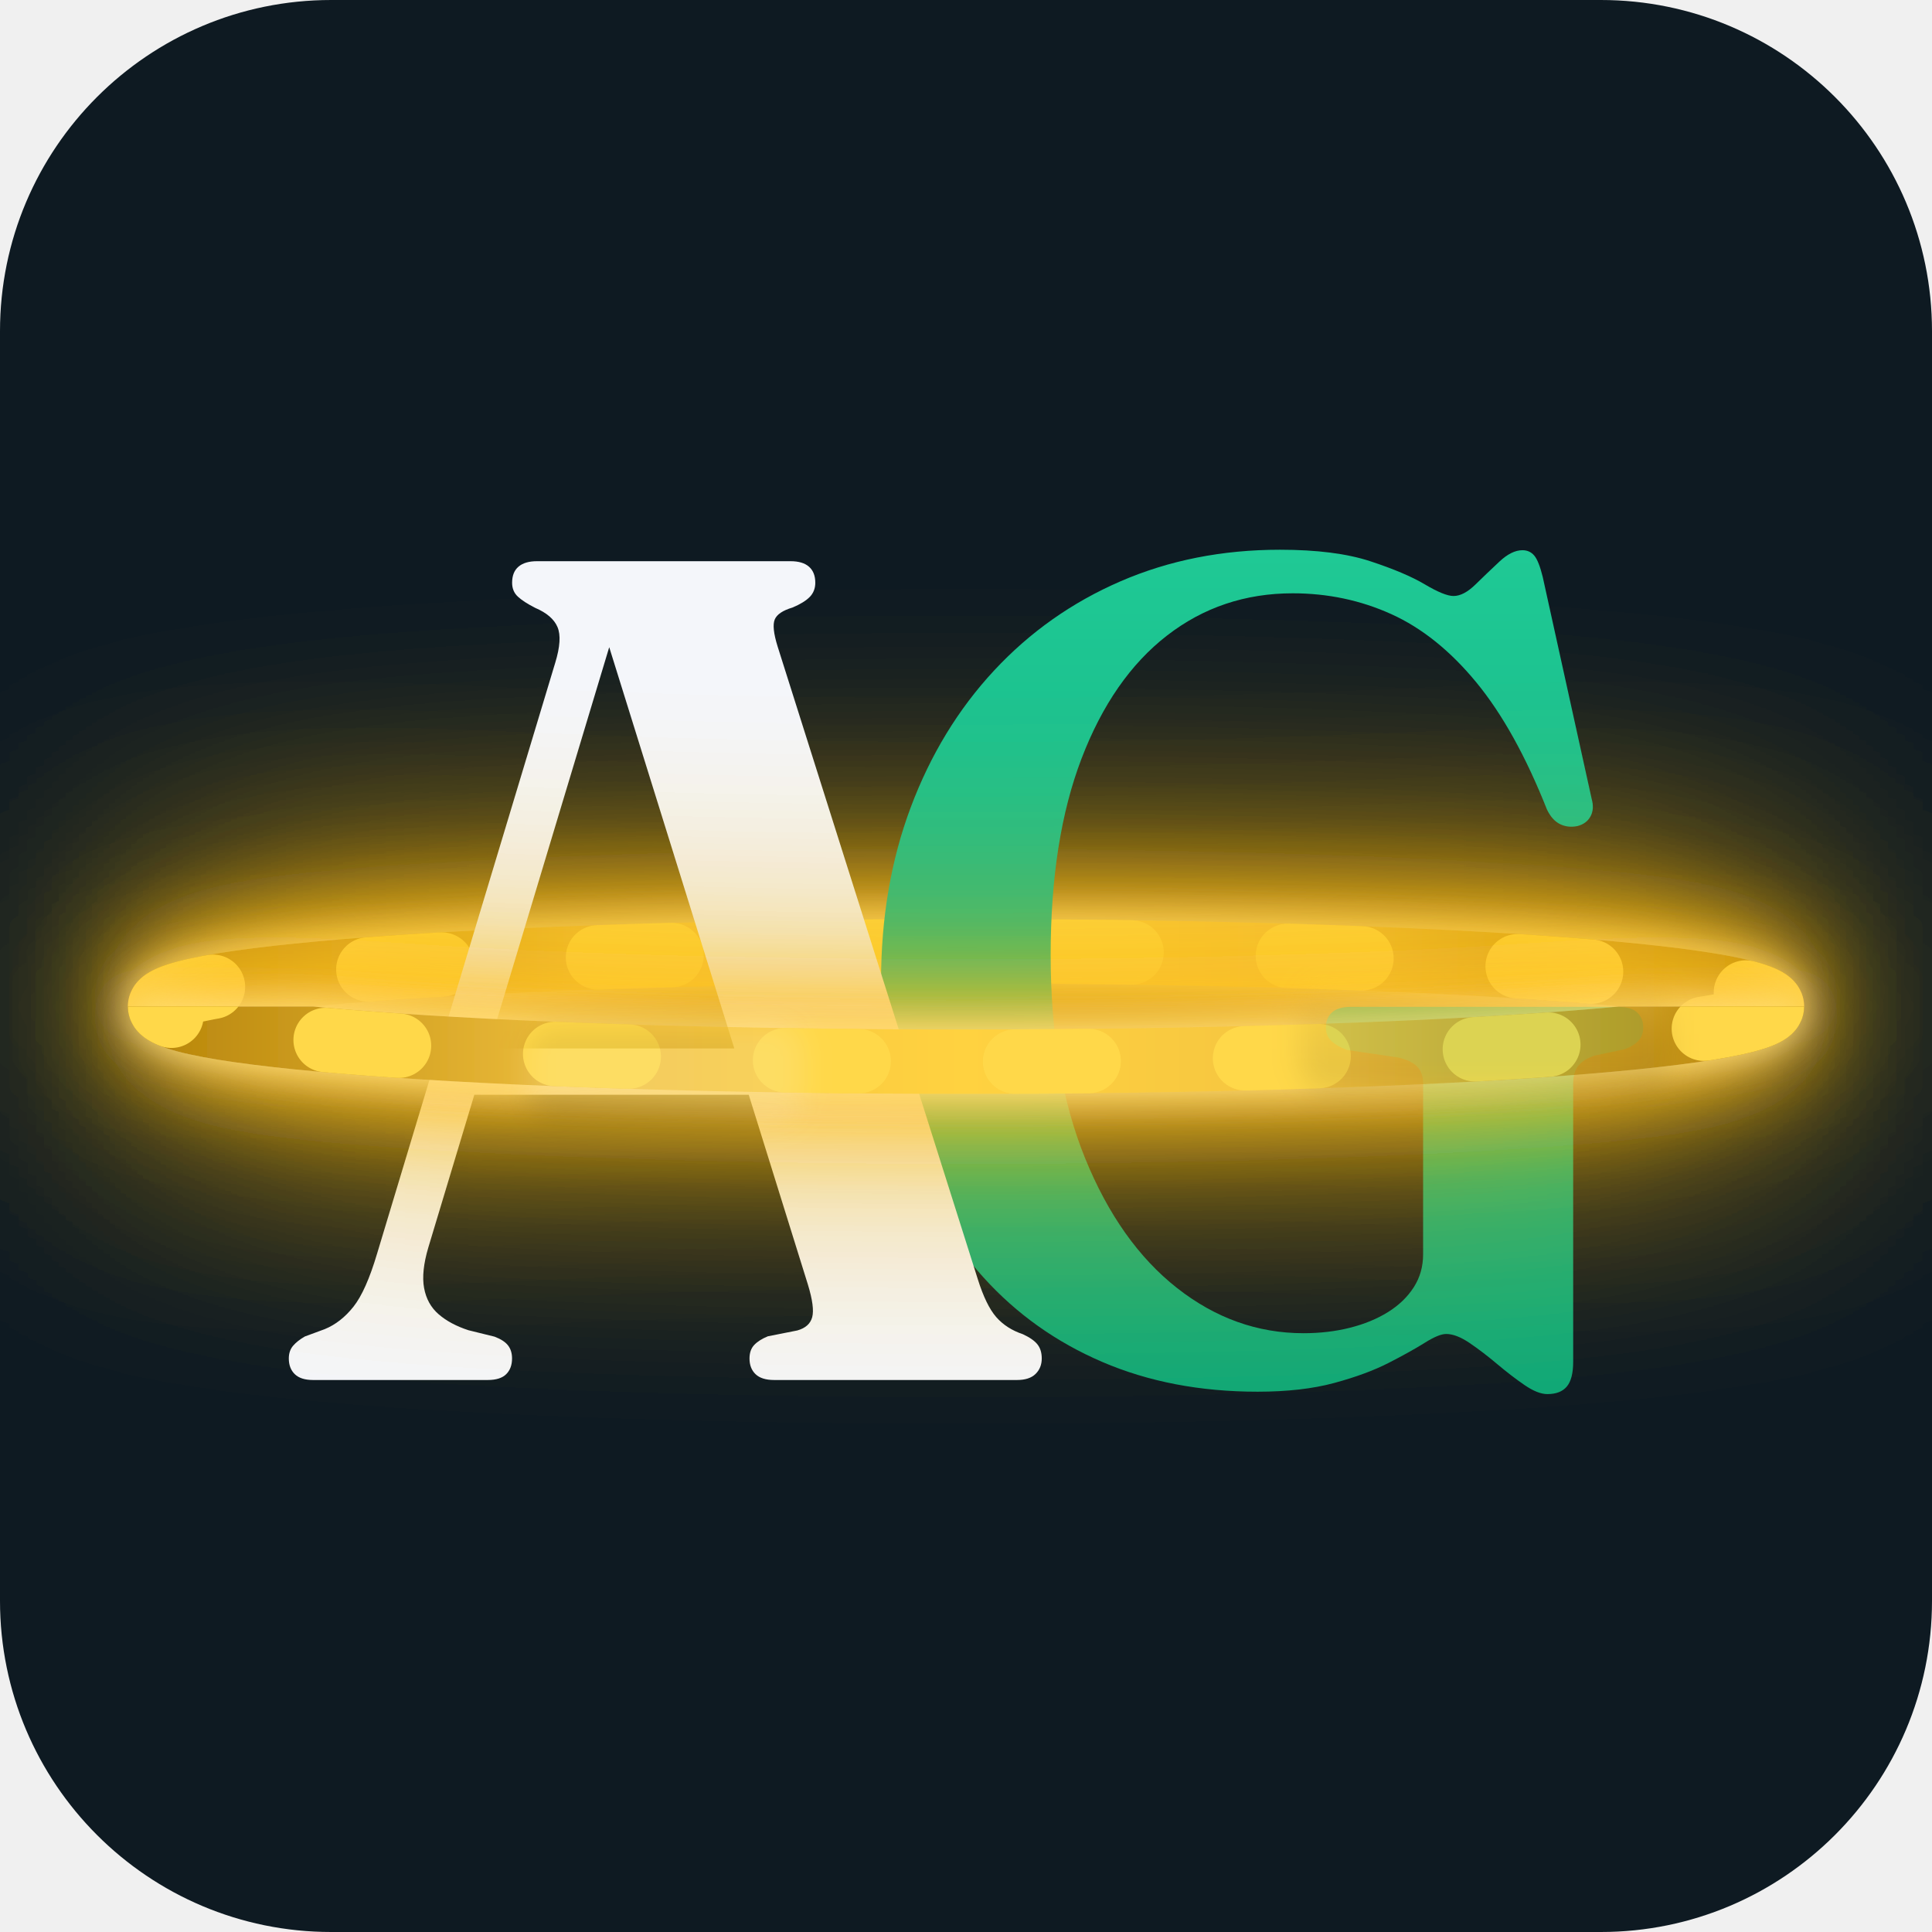
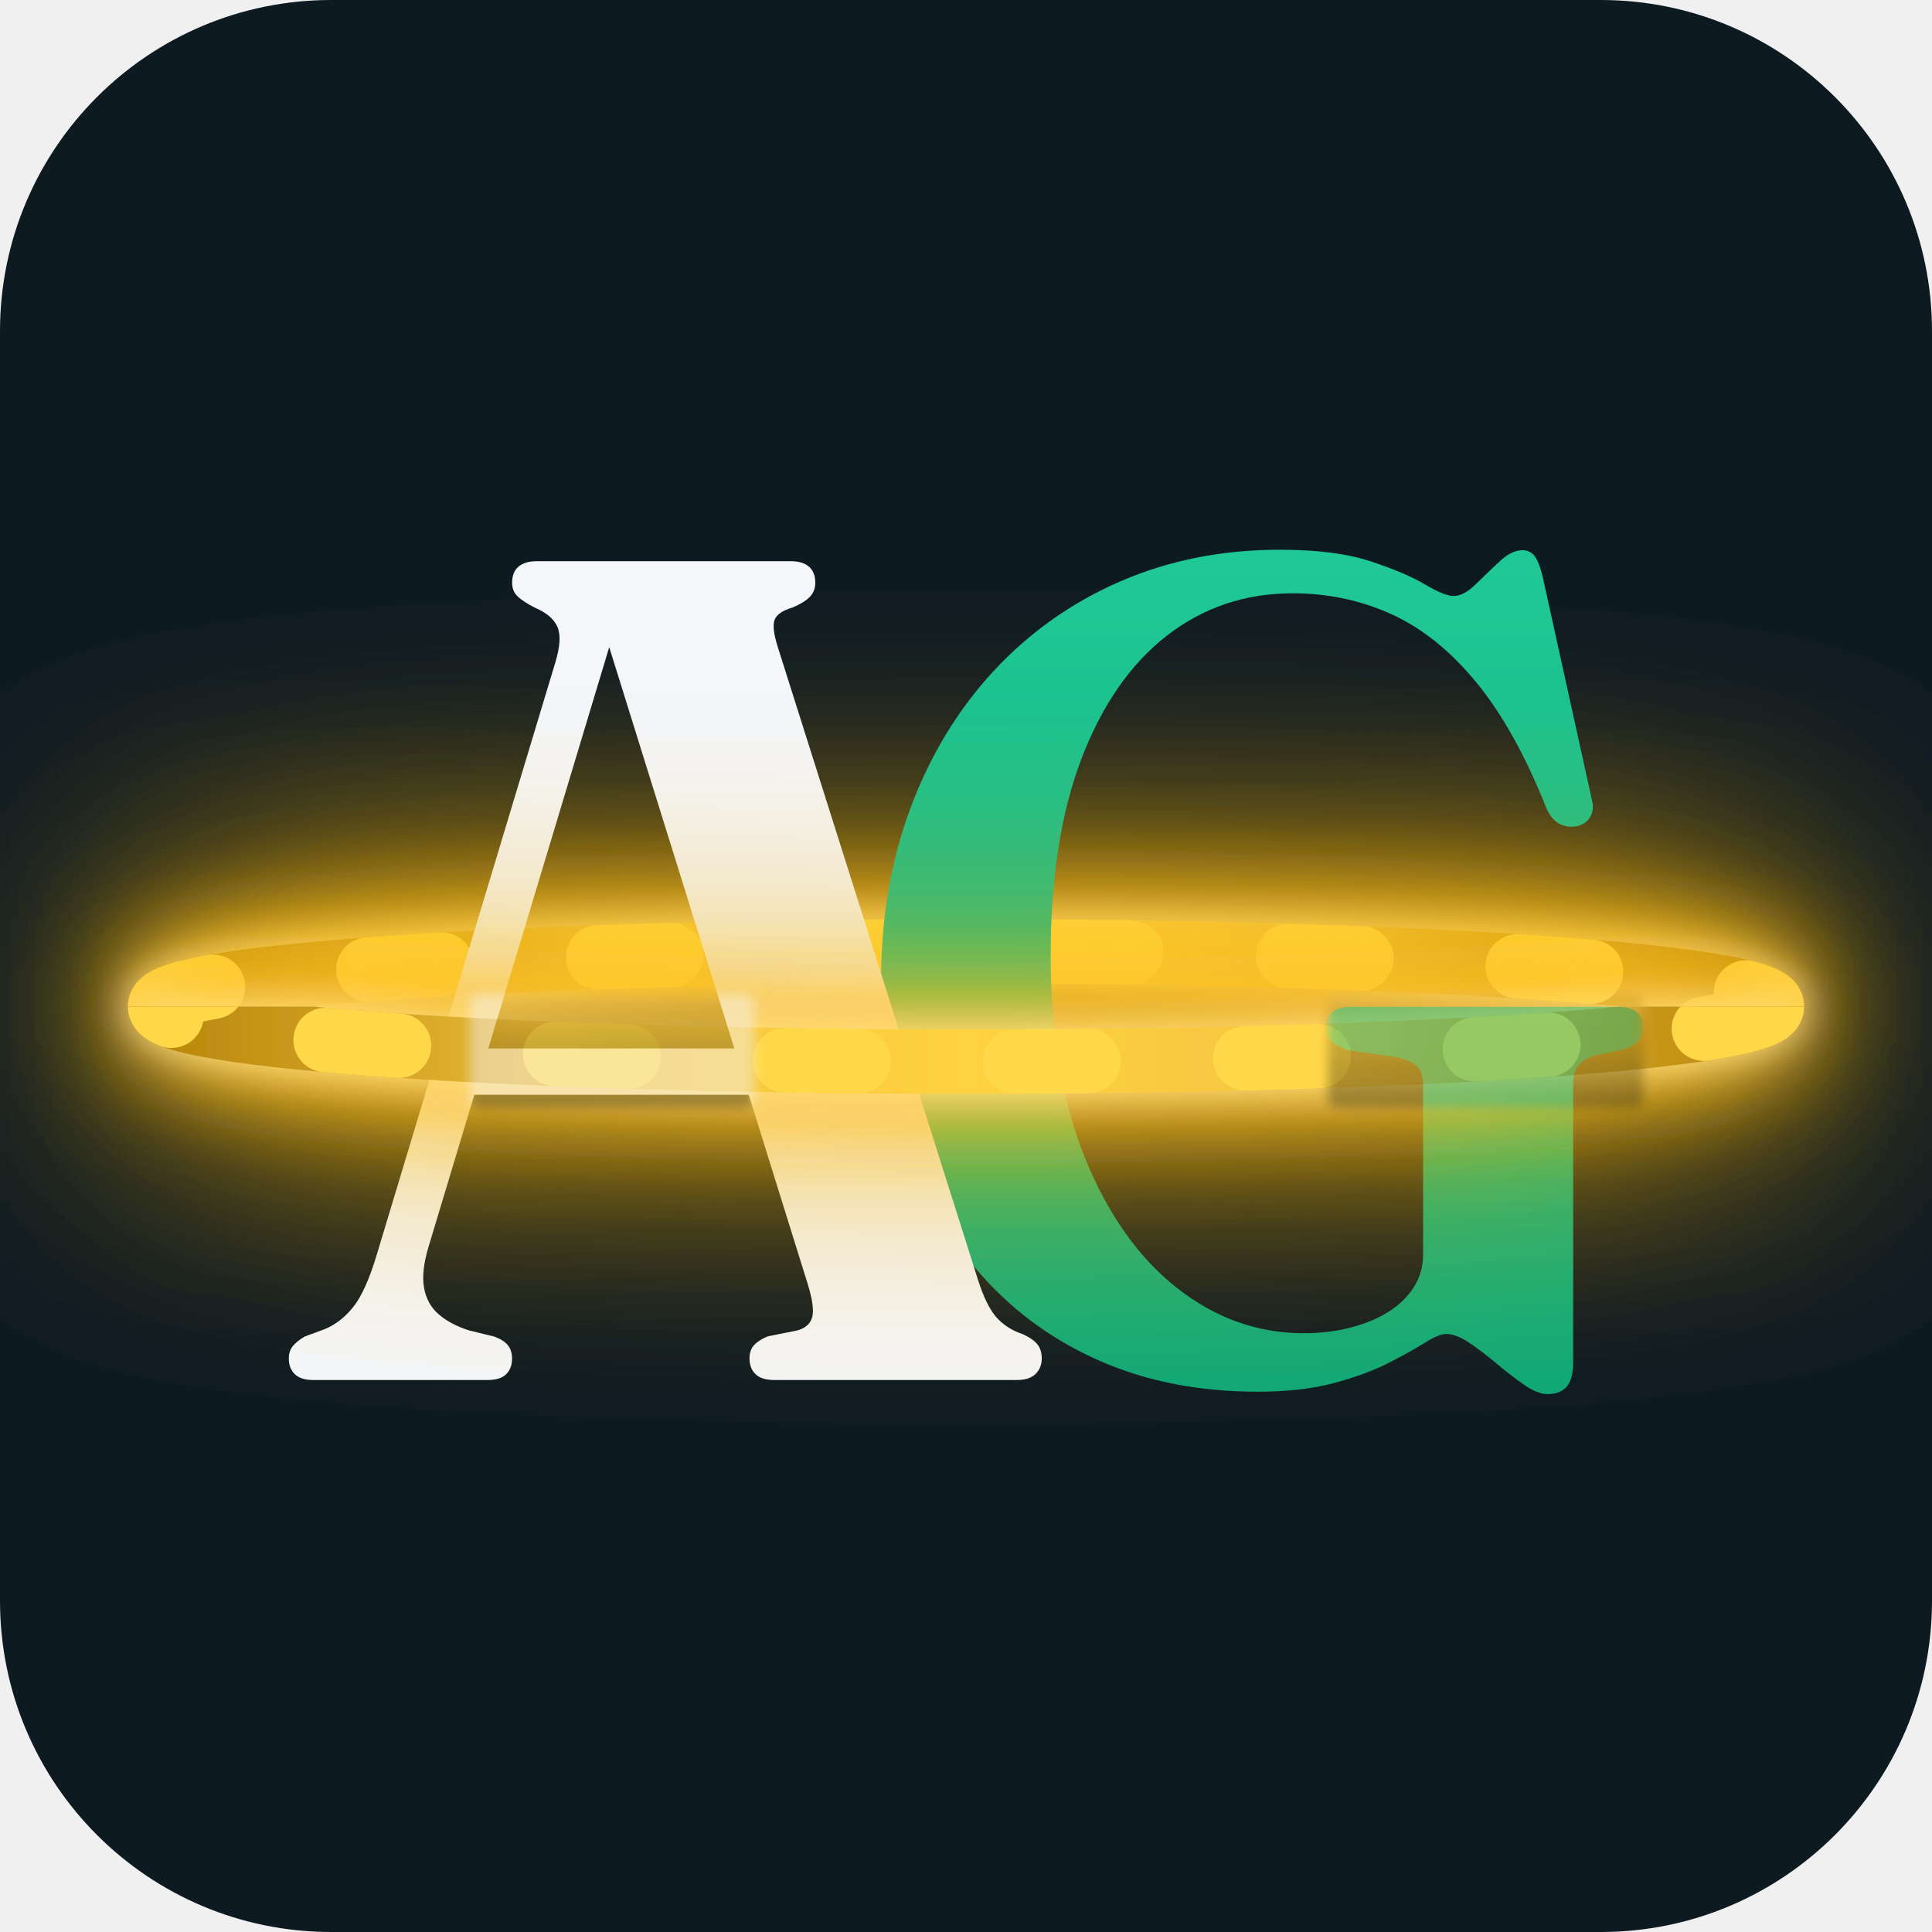
<svg xmlns="http://www.w3.org/2000/svg" viewBox="0 0 420 420" width="420" height="420" role="img" aria-labelledby="t">
  <defs>
    <linearGradient id="gen-green" x1="0" y1="0" x2="0" y2="1">
      <stop offset="0" stop-color="#1FC995" />
      <stop offset="1" stop-color="#0FA877" />
    </linearGradient>
    <linearGradient id="gold" x1="0" y1="0" x2="1" y2="0">
      <stop offset="0" stop-color="#B8860B" />
      <stop offset="0.3" stop-color="#F5C542" />
      <stop offset="0.5" stop-color="#FFD23F" />
      <stop offset="0.7" stop-color="#F5C542" />
      <stop offset="1" stop-color="#B8860B" />
    </linearGradient>
    <filter id="glow" filterUnits="userSpaceOnUse" x="-60" y="-60" width="540" height="420">
      <feGaussianBlur in="SourceAlpha" stdDeviation="4" result="a1" />
      <feFlood flood-color="#FFE27A" />
      <feComposite in2="a1" operator="in" result="core" />
      <feGaussianBlur in="SourceAlpha" stdDeviation="12" result="a2" />
      <feComponentTransfer in="a2" result="a2b">
        <feFuncA type="linear" slope="1.8" />
      </feComponentTransfer>
      <feFlood flood-color="#FFC21A" />
      <feComposite in2="a2b" operator="in" result="bloom" />
      <feGaussianBlur in="SourceAlpha" stdDeviation="30" result="a3" />
      <feComponentTransfer in="a3" result="a3b">
        <feFuncA type="linear" slope="2.2" />
      </feComponentTransfer>
      <feFlood flood-color="#F5B000" />
      <feComposite in2="a3b" operator="in" result="spill" />
      <feMerge>
        <feMergeNode in="spill" />
        <feMergeNode in="bloom" />
        <feMergeNode in="core" />
        <feMergeNode in="SourceGraphic" />
      </feMerge>
    </filter>
    <filter id="soft" x="-50%" y="-50%" width="200%" height="200%">
-       <feGaussianBlur stdDeviation="3" />
+       <feGaussianBlur stdDeviation="1.2" />
    </filter>
    <clipPath id="back-half">
      <rect x="-60" y="-60" width="540" height="218.8" />
    </clipPath>
    <clipPath id="front-half">
      <rect x="-60" y="158.8" width="540" height="201.2" />
    </clipPath>
    <mask id="midline-lighten" maskUnits="userSpaceOnUse" x="-60" y="-60" width="540" height="420">
      <rect x="-60" y="-60" width="540" height="420" fill="#fff" />
-       <g fill="#000" fill-opacity="0.15" filter="url(#soft)">
-         <rect x="114.6" y="162.4" width="60.0" height="21.3" rx="6" />
-         <rect x="282.7" y="153.1" width="80.5" height="23.9" rx="6" />
+       <g fill="#000" fill-opacity="0.45" filter="url(#soft)">
+         <rect x="102.1" y="156.1" width="61.8" height="24.6" rx="2" />
+         <rect x="288.7" y="156.1" width="68.5" height="24.6" rx="2" />
      </g>
    </mask>
    <ellipse id="ring" cx="210.0" cy="158.8" rx="175.2" ry="12" pathLength="100" />
  </defs>
  <style>
    .aura { fill: #F4F6FA; }
    .base  { fill: none; stroke: url(#gold); stroke-width: 14; }
    .glint { fill: none; stroke: #FFD84A; stroke-width: 14; stroke-linecap: round;
             stroke-dasharray: 16 34; animation: spin 3s linear infinite; }
    @keyframes spin { to { stroke-dashoffset: -100; } }
    @media (prefers-reduced-motion: reduce) { .glint { animation: none; } }
  </style>
  <rect width="420" height="420" rx="72" fill="#0E1A22" />
  <g transform="translate(0 60)">
    <g filter="url(#glow)">
      <g clip-path="url(#back-half)">
        <use href="#ring" class="base" />
        <use href="#ring" class="glint" />
      </g>
    </g>
    <path fill="url(#gen-green)" d="M341.996 236.021Q341.996 239.771 340.616 241.418Q339.237 243.064 336.389 243.064Q334.278 243.064 331.411 241.093Q328.544 239.123 325.468 236.529Q322.391 233.935 319.492 231.965Q316.593 229.994 314.381 229.994Q312.779 229.994 309.753 231.895Q306.727 233.795 301.902 236.268Q297.077 238.741 290.065 240.642Q283.053 242.543 273.377 242.543Q254.7 242.543 239.634 236.078Q224.567 229.612 213.804 217.705Q203.042 205.799 197.289 189.435Q191.535 173.072 191.535 153.301Q191.535 132.717 197.975 115.533Q204.415 98.35 216.087 85.788Q227.758 73.227 243.6 66.367Q259.442 59.508 278.247 59.508Q290.274 59.508 297.878 62.006Q305.481 64.505 309.74 67.035Q313.999 69.565 315.983 69.565Q318.195 69.565 320.757 67.06Q323.319 64.556 325.963 62.083Q328.608 59.61 330.96 59.61Q332.549 59.61 333.534 60.779Q334.52 61.949 335.372 65.407L346.013 113.658Q346.636 115.845 345.772 117.459Q344.907 119.074 342.911 119.583Q340.852 120.002 339.135 119.157Q337.419 118.311 336.3 115.997Q329.422 98.642 320.929 88.331Q312.435 78.02 302.442 73.5Q292.448 68.98 281.018 68.98Q265.545 68.98 253.688 78.172Q241.832 87.365 235.119 104.904Q228.406 122.444 228.406 147.605Q228.406 173.365 235.882 191.762Q243.358 210.16 255.869 219.994Q268.38 229.829 283.383 229.829Q288.736 229.829 293.447 228.646Q298.157 227.464 301.73 225.239Q305.303 223.014 307.337 219.842Q309.372 216.67 309.372 212.69V175.653Q309.372 173.085 308.005 171.788Q306.638 170.491 303.879 169.881L292.894 168.266Q290.732 167.491 289.487 166.372Q288.241 165.253 288.241 163.371Q288.241 161.286 289.575 160.085Q290.91 158.883 293.644 158.883H351.786Q354.583 158.883 355.899 160.104Q357.215 161.324 357.215 163.371Q357.215 165.126 356.223 166.219Q355.231 167.313 353.273 168.075L346.725 169.461Q344.538 170.122 343.267 171.508Q341.996 172.894 341.996 175.653Z" />
    <path class="aura" d="M99.44 167.923H168.492L168.975 177.992H98.906ZM111.315 235.321Q111.315 237.47 110.044 238.735Q108.772 240.0 106.039 240.0H68.036Q65.392 240.0 64.088 238.735Q62.785 237.47 62.785 235.321Q62.785 233.656 63.701 232.575Q64.616 231.494 66.269 230.541L70.605 228.939Q74.114 227.502 76.841 224.063Q79.568 220.624 81.971 212.538L120.712 84.046Q122.288 78.884 121.195 76.316Q120.102 73.748 116.351 72.146Q113.846 70.874 112.587 69.711Q111.329 68.548 111.329 66.679Q111.329 64.365 112.721 63.182Q114.113 62.0 116.732 62.0H171.86Q174.517 62.0 175.878 63.208Q177.238 64.416 177.238 66.679Q177.238 68.522 176.043 69.756Q174.848 70.989 172.292 72.069Q169.126 73.01 168.427 74.657Q167.728 76.303 169.05 80.55L212.559 218.068Q214.364 223.802 216.576 226.326Q218.789 228.85 222.361 230.045Q224.625 231.1 225.546 232.276Q226.468 233.452 226.468 235.321Q226.468 237.355 225.127 238.678Q223.785 240.0 221.09 240.0H168.288Q165.568 240.0 164.252 238.735Q162.936 237.47 162.936 235.321Q162.936 233.465 163.966 232.378Q164.996 231.291 166.915 230.503L173.324 229.231Q175.994 228.481 176.566 226.339Q177.138 224.196 175.638 219.276L131.163 76.596L134.697 73.201L93.121 211.165Q91.545 216.466 92.193 220.001Q92.841 223.535 95.365 225.716Q97.889 227.896 101.843 229.18L107.514 230.579Q109.586 231.367 110.451 232.492Q111.315 233.618 111.315 235.321Z" />
    <g mask="url(#midline-lighten)">
      <g filter="url(#glow)">
        <g clip-path="url(#front-half)">
          <use href="#ring" class="base" />
          <use href="#ring" class="glint" />
        </g>
      </g>
    </g>
  </g>
</svg>
